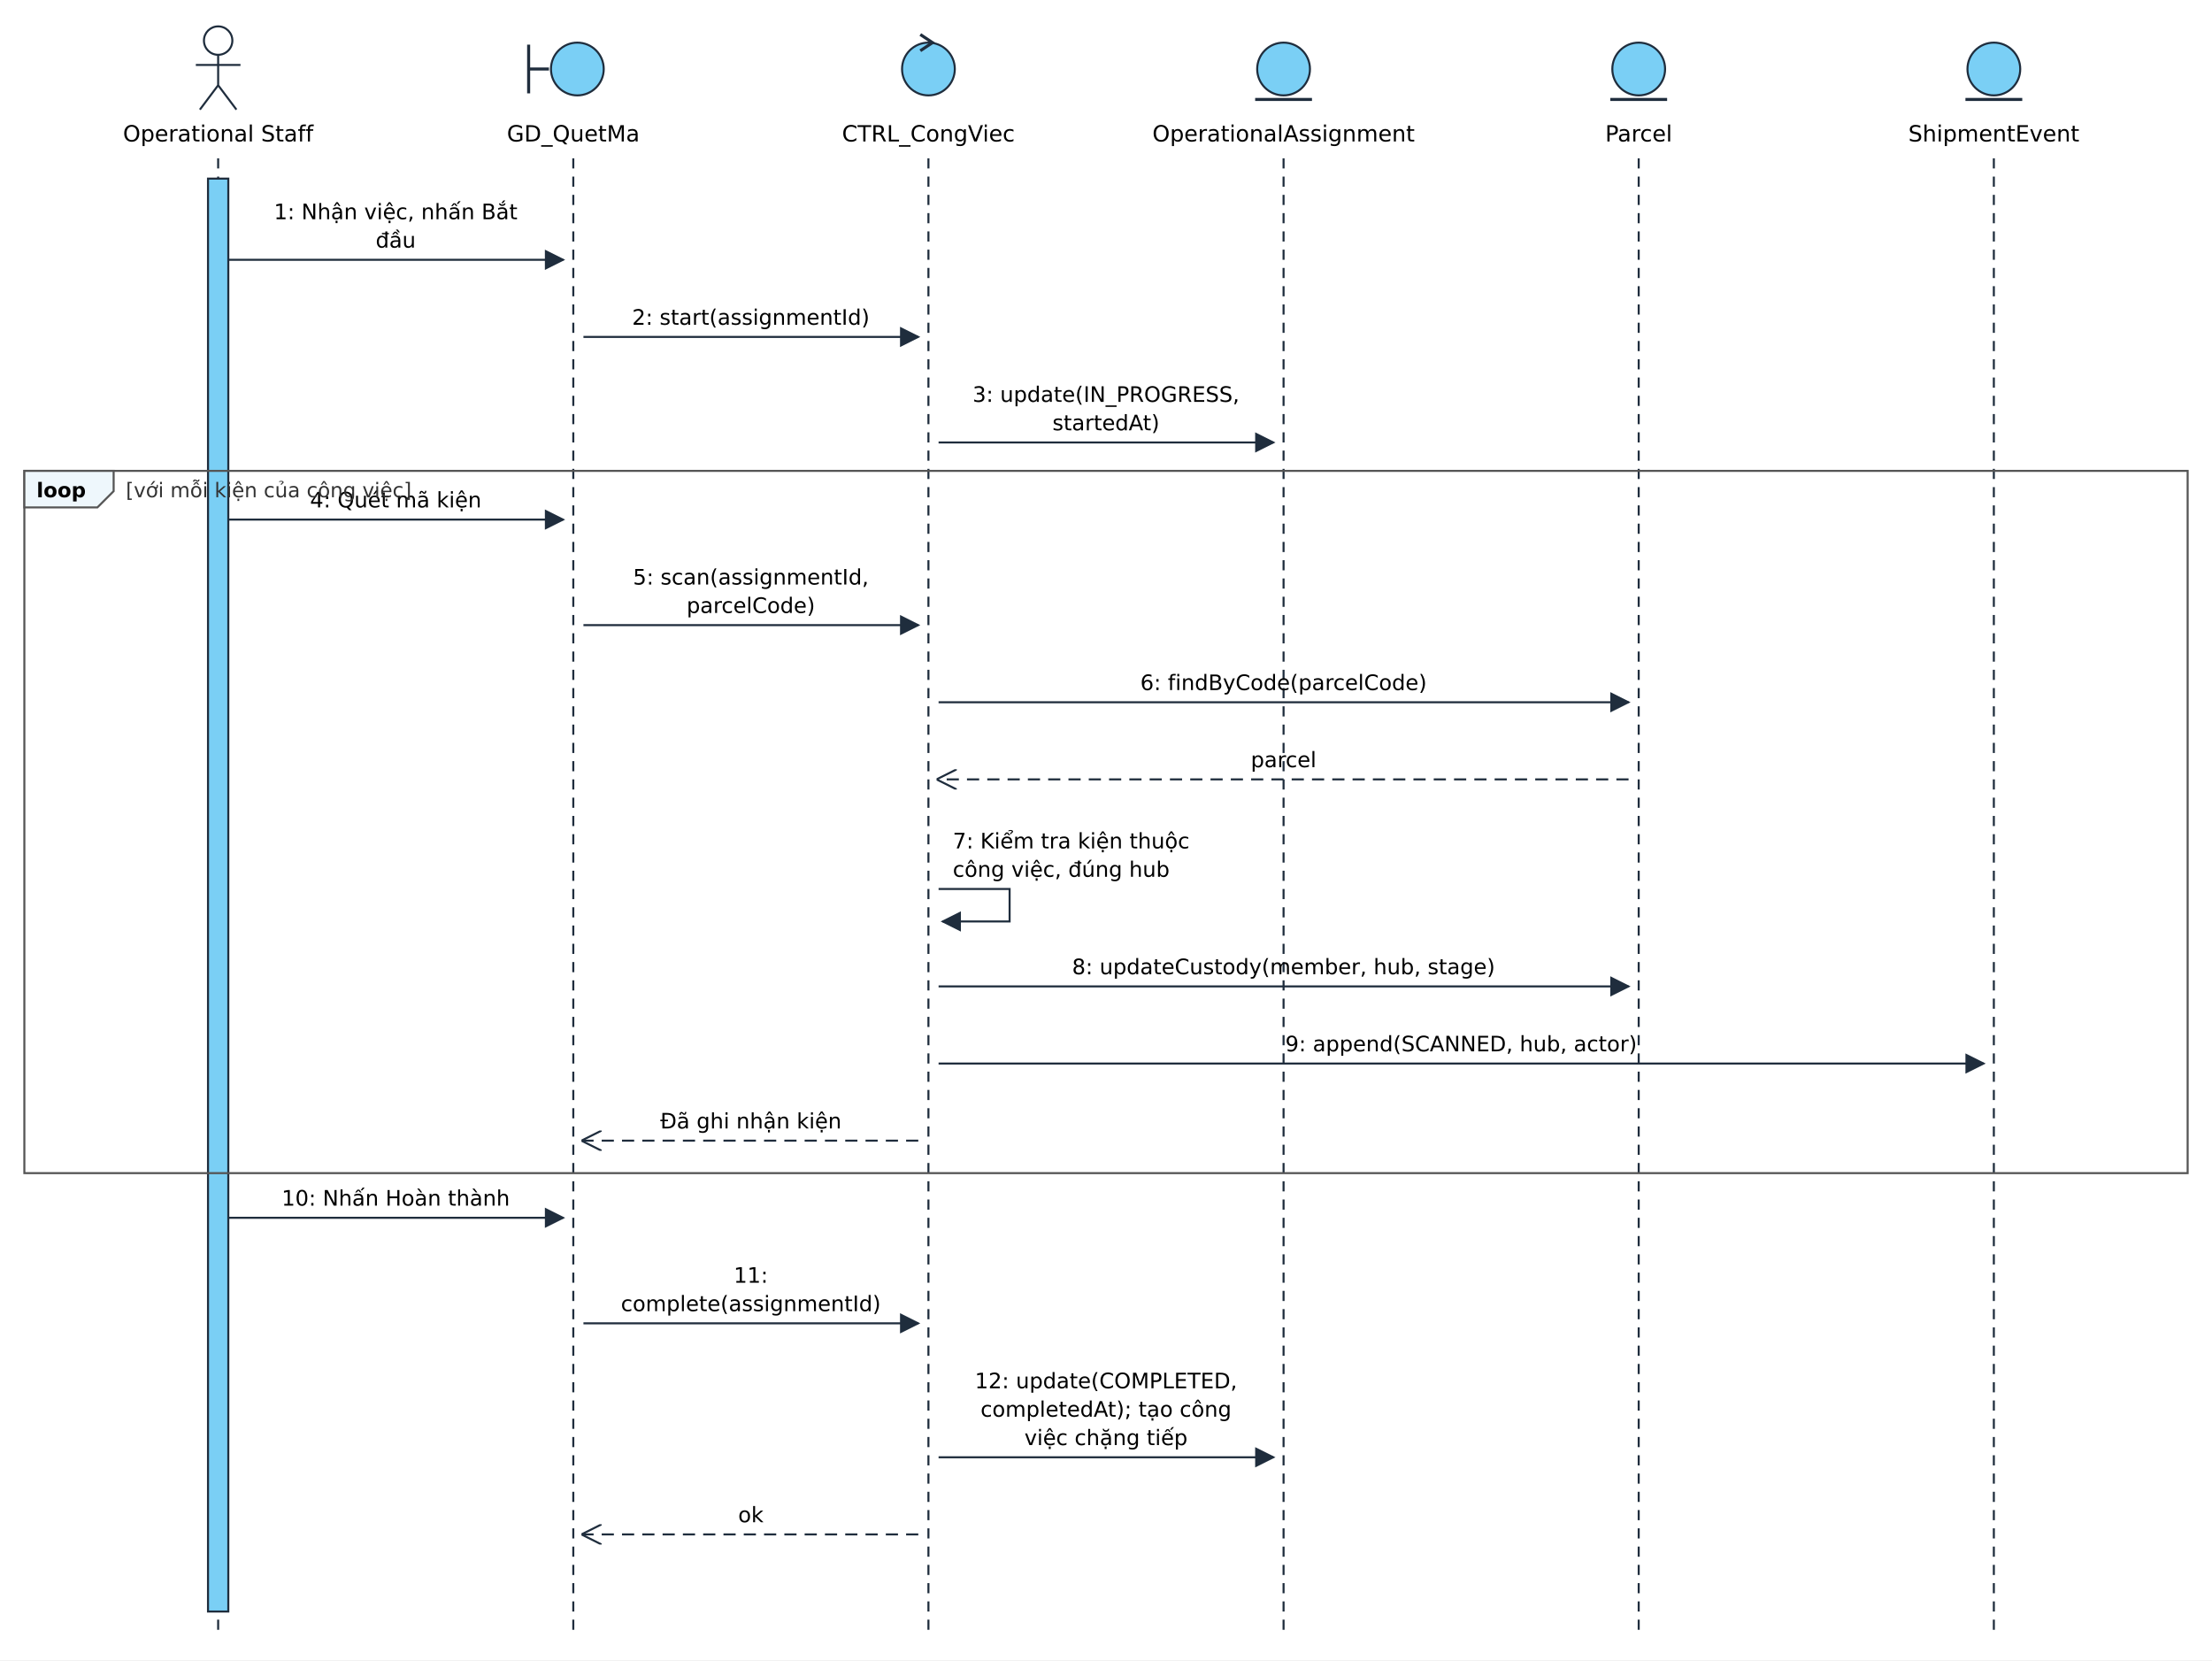
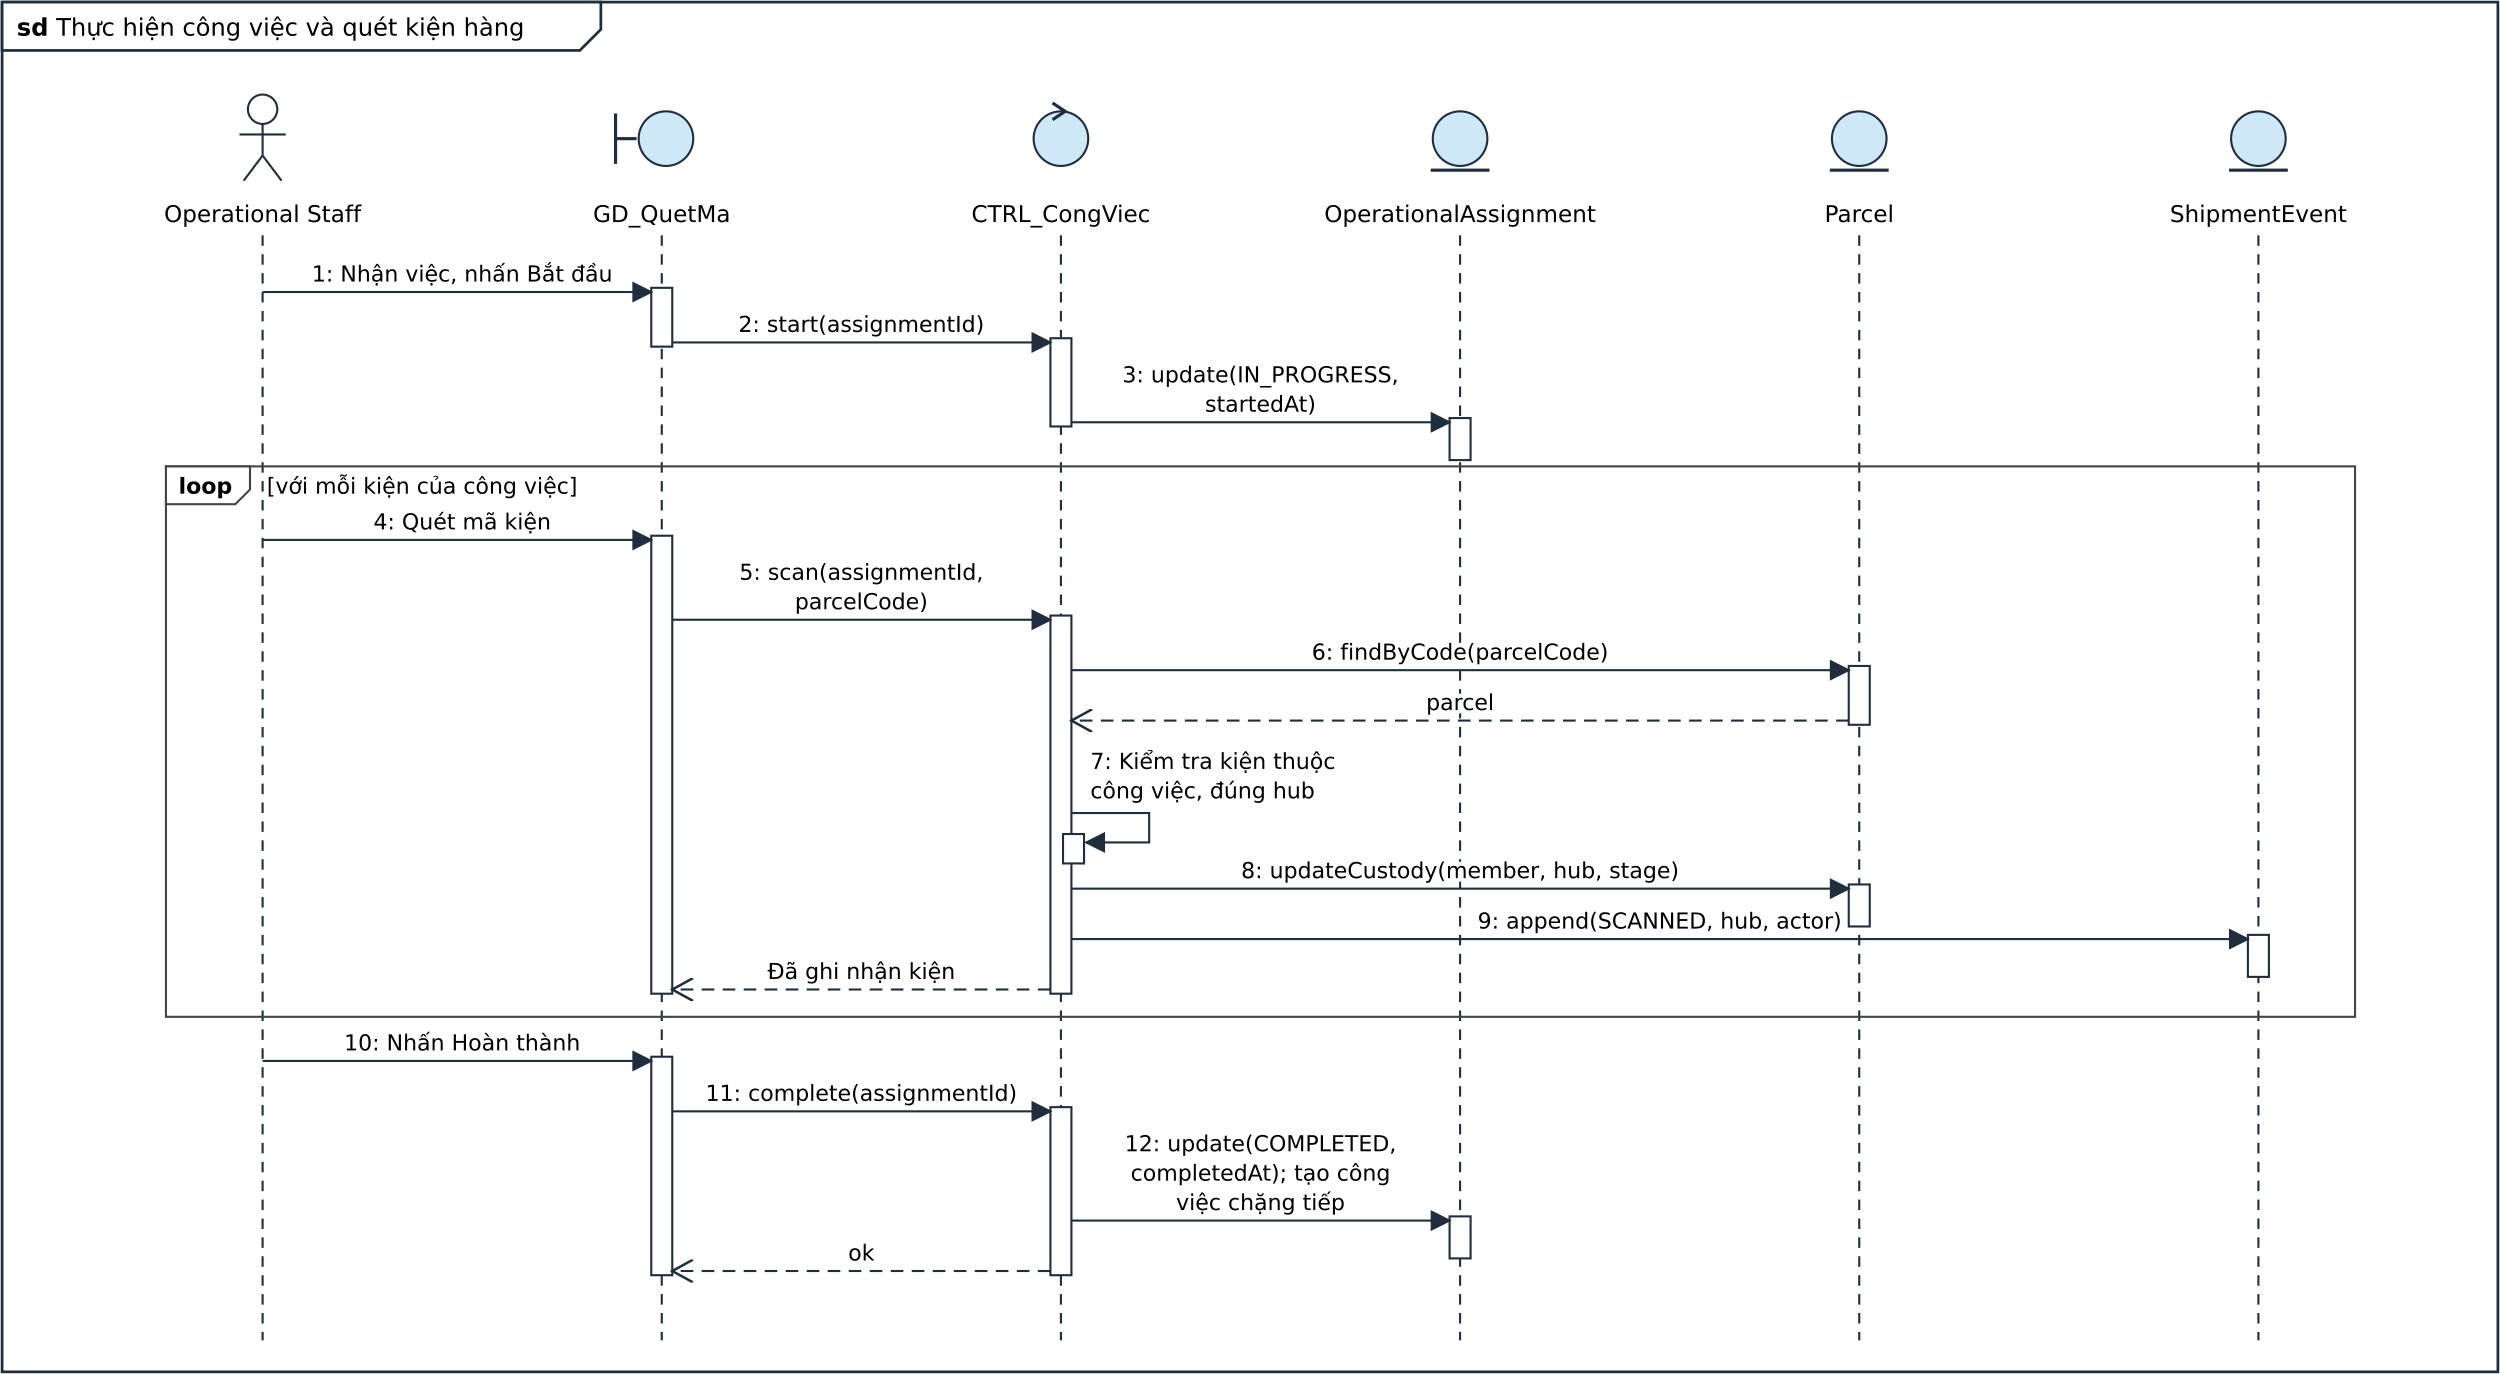
- <svg xmlns="http://www.w3.org/2000/svg" width="1090" height="818" viewBox="0 0 1090 818" font-family="DejaVu Sans, Arial, sans-serif">
+ <svg xmlns="http://www.w3.org/2000/svg" width="1190" height="654" viewBox="0 0 1190 654" font-family="DejaVu Sans, Arial, sans-serif">
  <defs>
    <marker id="arr" markerWidth="10" markerHeight="10" refX="9" refY="5" orient="auto">
      <path d="M0,0 L10,5 L0,10 Z" fill="#1f2d3d" />
    </marker>
-     <marker id="open" markerWidth="10" markerHeight="10" refX="9" refY="5" orient="auto">
-       <path d="M0,0 L10,5 L0,10" fill="none" stroke="#1f2d3d" />
+     <marker id="open" markerWidth="11" markerHeight="11" refX="10" refY="5.5" orient="auto">
+       <path d="M0,0 L10,5.5 L0,11" fill="none" stroke="#1f2d3d" stroke-width="1.2" />
    </marker>
  </defs>
-   <rect width="1090" height="818" fill="#fff" />
-   <circle cx="107.5" cy="20" r="7" fill="#fff" stroke="#1f2d3d" />
-   <path d="M107.5,27 L107.5,42 M96.5,32 L118.5,32 M107.5,42 L98.5,54 M107.5,42 L116.5,54" stroke="#1f2d3d" fill="none" />
-   <text x="107.5" y="69.7" font-size="11" font-weight="normal" text-anchor="middle">Operational Staff</text>
-   <line x1="107.5" y1="78" x2="107.5" y2="804" stroke="#1f2d3d" stroke-dasharray="5,4" />
-   <line x1="260.5" y1="22" x2="260.5" y2="46" stroke="#1f2d3d" stroke-width="1.5" />
-   <line x1="260.5" y1="34" x2="270.5" y2="34" stroke="#1f2d3d" stroke-width="1.5" />
-   <circle cx="284.5" cy="34" r="13" fill="#7acff5" stroke="#1f2d3d" />
-   <text x="282.5" y="69.7" font-size="11" font-weight="normal" text-anchor="middle">GD_QuetMa</text>
-   <line x1="282.5" y1="78" x2="282.5" y2="804" stroke="#1f2d3d" stroke-dasharray="5,4" />
-   <circle cx="457.5" cy="34" r="13" fill="#7acff5" stroke="#1f2d3d" />
-   <path d="M453.5,17 L459.5,21 L453.5,25" fill="none" stroke="#1f2d3d" stroke-width="1.5" />
-   <text x="457.5" y="69.7" font-size="11" font-weight="normal" text-anchor="middle">CTRL_CongViec</text>
-   <line x1="457.5" y1="78" x2="457.5" y2="804" stroke="#1f2d3d" stroke-dasharray="5,4" />
-   <circle cx="632.5" cy="34" r="13" fill="#7acff5" stroke="#1f2d3d" />
-   <line x1="618.5" y1="49" x2="646.5" y2="49" stroke="#1f2d3d" stroke-width="1.5" />
-   <text x="632.5" y="69.7" font-size="11" font-weight="normal" text-anchor="middle">OperationalAssignment</text>
-   <line x1="632.5" y1="78" x2="632.5" y2="804" stroke="#1f2d3d" stroke-dasharray="5,4" />
-   <circle cx="807.5" cy="34" r="13" fill="#7acff5" stroke="#1f2d3d" />
-   <line x1="793.5" y1="49" x2="821.5" y2="49" stroke="#1f2d3d" stroke-width="1.5" />
-   <text x="807.5" y="69.7" font-size="11" font-weight="normal" text-anchor="middle">Parcel</text>
-   <line x1="807.5" y1="78" x2="807.5" y2="804" stroke="#1f2d3d" stroke-dasharray="5,4" />
-   <circle cx="982.5" cy="34" r="13" fill="#7acff5" stroke="#1f2d3d" />
-   <line x1="968.5" y1="49" x2="996.5" y2="49" stroke="#1f2d3d" stroke-width="1.5" />
-   <text x="982.5" y="69.7" font-size="11" font-weight="normal" text-anchor="middle">ShipmentEvent</text>
-   <line x1="982.5" y1="78" x2="982.5" y2="804" stroke="#1f2d3d" stroke-dasharray="5,4" />
-   <rect x="102.5" y="88" width="10" height="706" fill="#7acff5" stroke="#1f2d3d" />
-   <text x="195.0" y="108" font-size="10.5" text-anchor="middle">1: Nhận việc, nhấn Bắt</text>
-   <text x="195.0" y="122" font-size="10.5" text-anchor="middle">đầu</text>
-   <line x1="112.5" y1="128" x2="277.5" y2="128" stroke="#1f2d3d" marker-end="url(#arr)" />
-   <text x="370.0" y="160" font-size="10.5" text-anchor="middle">2: start(assignmentId)</text>
-   <line x1="287.5" y1="166" x2="452.5" y2="166" stroke="#1f2d3d" marker-end="url(#arr)" />
-   <text x="545.0" y="198" font-size="10.5" text-anchor="middle">3: update(IN_PROGRESS,</text>
-   <text x="545.0" y="212" font-size="10.5" text-anchor="middle">startedAt)</text>
-   <line x1="462.5" y1="218" x2="627.5" y2="218" stroke="#1f2d3d" marker-end="url(#arr)" />
-   <text x="195.0" y="250" font-size="10.5" text-anchor="middle">4: Quét mã kiện</text>
-   <line x1="112.5" y1="256" x2="277.5" y2="256" stroke="#1f2d3d" marker-end="url(#arr)" />
-   <text x="370.0" y="288" font-size="10.5" text-anchor="middle">5: scan(assignmentId,</text>
-   <text x="370.0" y="302" font-size="10.5" text-anchor="middle">parcelCode)</text>
-   <line x1="287.5" y1="308" x2="452.5" y2="308" stroke="#1f2d3d" marker-end="url(#arr)" />
-   <text x="632.5" y="340" font-size="10.5" text-anchor="middle">6: findByCode(parcelCode)</text>
-   <line x1="462.5" y1="346" x2="802.5" y2="346" stroke="#1f2d3d" marker-end="url(#arr)" />
-   <text x="632.5" y="378" font-size="10.5" text-anchor="middle">parcel</text>
-   <line x1="802.5" y1="384" x2="462.5" y2="384" stroke="#1f2d3d" stroke-dasharray="6,4" marker-end="url(#open)" />
-   <text x="469.5" y="418" font-size="10.5">7: Kiểm tra kiện thuộc</text>
-   <text x="469.5" y="432" font-size="10.5">công việc, đúng hub</text>
-   <path d="M462.5,438 L497.5,438 L497.5,454 L464.5,454" fill="none" stroke="#1f2d3d" marker-end="url(#arr)" />
-   <text x="632.5" y="480" font-size="10.5" text-anchor="middle">8: updateCustody(member, hub, stage)</text>
-   <line x1="462.5" y1="486" x2="802.5" y2="486" stroke="#1f2d3d" marker-end="url(#arr)" />
-   <text x="720.0" y="518" font-size="10.5" text-anchor="middle">9: append(SCANNED, hub, actor)</text>
-   <line x1="462.5" y1="524" x2="977.5" y2="524" stroke="#1f2d3d" marker-end="url(#arr)" />
-   <text x="370.0" y="556" font-size="10.5" text-anchor="middle">Đã ghi nhận kiện</text>
-   <line x1="452.5" y1="562" x2="287.5" y2="562" stroke="#1f2d3d" stroke-dasharray="6,4" marker-end="url(#open)" />
-   <text x="195.0" y="594" font-size="10.5" text-anchor="middle">10: Nhấn Hoàn thành</text>
-   <line x1="112.5" y1="600" x2="277.5" y2="600" stroke="#1f2d3d" marker-end="url(#arr)" />
-   <text x="370.0" y="632" font-size="10.5" text-anchor="middle">11:</text>
-   <text x="370.0" y="646" font-size="10.5" text-anchor="middle">complete(assignmentId)</text>
-   <line x1="287.5" y1="652" x2="452.5" y2="652" stroke="#1f2d3d" marker-end="url(#arr)" />
-   <text x="545.0" y="684" font-size="10.5" text-anchor="middle">12: update(COMPLETED,</text>
-   <text x="545.0" y="698" font-size="10.5" text-anchor="middle">completedAt); tạo công</text>
-   <text x="545.0" y="712" font-size="10.5" text-anchor="middle">việc chặng tiếp</text>
-   <line x1="462.5" y1="718" x2="627.5" y2="718" stroke="#1f2d3d" marker-end="url(#arr)" />
-   <text x="370.0" y="750" font-size="10.5" text-anchor="middle">ok</text>
-   <line x1="452.5" y1="756" x2="287.5" y2="756" stroke="#1f2d3d" stroke-dasharray="6,4" marker-end="url(#open)" />
-   <rect x="12" y="232" width="1066" height="346" fill="none" stroke="#555" />
-   <path d="M12,232 L56,232 L56,242 L48,250 L12,250 Z" fill="#eef7fc" stroke="#555" />
-   <text x="18" y="245" font-size="10" font-weight="bold">loop</text>
-   <text x="62" y="245" font-size="10" fill="#333">[với mỗi kiện của công việc]</text>
+   <rect width="1190" height="654" fill="#fff" />
+   <rect x="1" y="1" width="1188" height="652" fill="none" stroke="#1f2d3d" stroke-width="1.3" />
+   <path d="M1,1 L286.0,1 L286.0,14 L276.0,24 L1,24 Z" fill="#fff" stroke="#1f2d3d" stroke-width="1.3" />
+   <text x="8" y="17" font-size="11.5">
+     <tspan font-weight="bold">sd</tspan> Thực hiện công việc và quét kiện hàng</text>
+   <circle cx="125.0" cy="52" r="7" fill="#fff" stroke="#1f2d3d" />
+   <path d="M125.0,59 L125.0,74 M114.0,64 L136.0,64 M125.0,74 L116.0,86 M125.0,74 L134.0,86" stroke="#1f2d3d" fill="none" />
+   <text x="125.0" y="105.7" font-size="11" font-weight="normal" text-anchor="middle">Operational Staff</text>
+   <line x1="125.0" y1="112" x2="125.0" y2="638" stroke="#1f2d3d" stroke-dasharray="5,4" />
+   <line x1="293.0" y1="54" x2="293.0" y2="78" stroke="#1f2d3d" stroke-width="1.5" />
+   <line x1="293.0" y1="66" x2="303.0" y2="66" stroke="#1f2d3d" stroke-width="1.5" />
+   <circle cx="317.0" cy="66" r="13" fill="#cfe8f7" stroke="#1f2d3d" />
+   <text x="315.0" y="105.7" font-size="11" font-weight="normal" text-anchor="middle">GD_QuetMa</text>
+   <line x1="315.0" y1="112" x2="315.0" y2="638" stroke="#1f2d3d" stroke-dasharray="5,4" />
+   <circle cx="505.0" cy="66" r="13" fill="#cfe8f7" stroke="#1f2d3d" />
+   <path d="M501.0,49 L507.0,53 L501.0,57" fill="none" stroke="#1f2d3d" stroke-width="1.5" />
+   <text x="505.0" y="105.7" font-size="11" font-weight="normal" text-anchor="middle">CTRL_CongViec</text>
+   <line x1="505.0" y1="112" x2="505.0" y2="638" stroke="#1f2d3d" stroke-dasharray="5,4" />
+   <circle cx="695.0" cy="66" r="13" fill="#cfe8f7" stroke="#1f2d3d" />
+   <line x1="681.0" y1="81" x2="709.0" y2="81" stroke="#1f2d3d" stroke-width="1.5" />
+   <text x="695.0" y="105.7" font-size="11" font-weight="normal" text-anchor="middle">OperationalAssignment</text>
+   <line x1="695.0" y1="112" x2="695.0" y2="638" stroke="#1f2d3d" stroke-dasharray="5,4" />
+   <circle cx="885.0" cy="66" r="13" fill="#cfe8f7" stroke="#1f2d3d" />
+   <line x1="871.0" y1="81" x2="899.0" y2="81" stroke="#1f2d3d" stroke-width="1.5" />
+   <text x="885.0" y="105.7" font-size="11" font-weight="normal" text-anchor="middle">Parcel</text>
+   <line x1="885.0" y1="112" x2="885.0" y2="638" stroke="#1f2d3d" stroke-dasharray="5,4" />
+   <circle cx="1075.0" cy="66" r="13" fill="#cfe8f7" stroke="#1f2d3d" />
+   <line x1="1061.0" y1="81" x2="1089.0" y2="81" stroke="#1f2d3d" stroke-width="1.5" />
+   <text x="1075.0" y="105.7" font-size="11" font-weight="normal" text-anchor="middle">ShipmentEvent</text>
+   <line x1="1075.0" y1="112" x2="1075.0" y2="638" stroke="#1f2d3d" stroke-dasharray="5,4" />
+   <rect x="310.0" y="137" width="10" height="28" fill="#fff" stroke="#1f2d3d" />
+   <rect x="500.0" y="161" width="10" height="42" fill="#fff" stroke="#1f2d3d" />
+   <rect x="690.0" y="199" width="10" height="20" fill="#fff" stroke="#1f2d3d" />
+   <rect x="310.0" y="255" width="10" height="218" fill="#fff" stroke="#1f2d3d" />
+   <rect x="500.0" y="293" width="10" height="180" fill="#fff" stroke="#1f2d3d" />
+   <rect x="880.0" y="317" width="10" height="28" fill="#fff" stroke="#1f2d3d" />
+   <rect x="506.0" y="397" width="10" height="14" fill="#fff" stroke="#1f2d3d" />
+   <rect x="880.0" y="421" width="10" height="20" fill="#fff" stroke="#1f2d3d" />
+   <rect x="1070.0" y="445" width="10" height="20" fill="#fff" stroke="#1f2d3d" />
+   <rect x="310.0" y="503" width="10" height="104" fill="#fff" stroke="#1f2d3d" />
+   <rect x="500.0" y="527" width="10" height="80" fill="#fff" stroke="#1f2d3d" />
+   <rect x="690.0" y="579" width="10" height="20" fill="#fff" stroke="#1f2d3d" />
+   <text x="220.0" y="134" font-size="10.5" text-anchor="middle" paint-order="stroke" stroke="#fff" stroke-width="4" stroke-linejoin="round">1: Nhận việc, nhấn Bắt đầu</text>
+   <line x1="125.0" y1="139" x2="310.0" y2="139" stroke="#1f2d3d" marker-end="url(#arr)" />
+   <text x="410.0" y="158" font-size="10.5" text-anchor="middle" paint-order="stroke" stroke="#fff" stroke-width="4" stroke-linejoin="round">2: start(assignmentId)</text>
+   <line x1="320.0" y1="163" x2="500.0" y2="163" stroke="#1f2d3d" marker-end="url(#arr)" />
+   <text x="600.0" y="182" font-size="10.5" text-anchor="middle" paint-order="stroke" stroke="#fff" stroke-width="4" stroke-linejoin="round">3: update(IN_PROGRESS,</text>
+   <text x="600.0" y="196" font-size="10.5" text-anchor="middle" paint-order="stroke" stroke="#fff" stroke-width="4" stroke-linejoin="round">startedAt)</text>
+   <line x1="510.0" y1="201" x2="690.0" y2="201" stroke="#1f2d3d" marker-end="url(#arr)" />
+   <text x="220.0" y="252" font-size="10.5" text-anchor="middle" paint-order="stroke" stroke="#fff" stroke-width="4" stroke-linejoin="round">4: Quét mã kiện</text>
+   <line x1="125.0" y1="257" x2="310.0" y2="257" stroke="#1f2d3d" marker-end="url(#arr)" />
+   <text x="410.0" y="276" font-size="10.5" text-anchor="middle" paint-order="stroke" stroke="#fff" stroke-width="4" stroke-linejoin="round">5: scan(assignmentId,</text>
+   <text x="410.0" y="290" font-size="10.5" text-anchor="middle" paint-order="stroke" stroke="#fff" stroke-width="4" stroke-linejoin="round">parcelCode)</text>
+   <line x1="320.0" y1="295" x2="500.0" y2="295" stroke="#1f2d3d" marker-end="url(#arr)" />
+   <text x="695.0" y="314" font-size="10.5" text-anchor="middle" paint-order="stroke" stroke="#fff" stroke-width="4" stroke-linejoin="round">6: findByCode(parcelCode)</text>
+   <line x1="510.0" y1="319" x2="880.0" y2="319" stroke="#1f2d3d" marker-end="url(#arr)" />
+   <text x="695.0" y="338" font-size="10.5" text-anchor="middle" paint-order="stroke" stroke="#fff" stroke-width="4" stroke-linejoin="round">parcel</text>
+   <line x1="880.0" y1="343" x2="510.0" y2="343" stroke="#1f2d3d" stroke-dasharray="6,4" marker-end="url(#open)" />
+   <text x="519.0" y="366" font-size="10.5" paint-order="stroke" stroke="#fff" stroke-width="4" stroke-linejoin="round">7: Kiểm tra kiện thuộc</text>
+   <text x="519.0" y="380" font-size="10.5" paint-order="stroke" stroke="#fff" stroke-width="4" stroke-linejoin="round">công việc, đúng hub</text>
+   <path d="M510.0,387 L547.0,387 L547.0,401 L517.0,401" fill="none" stroke="#1f2d3d" marker-end="url(#arr)" />
+   <text x="695.0" y="418" font-size="10.5" text-anchor="middle" paint-order="stroke" stroke="#fff" stroke-width="4" stroke-linejoin="round">8: updateCustody(member, hub, stage)</text>
+   <line x1="510.0" y1="423" x2="880.0" y2="423" stroke="#1f2d3d" marker-end="url(#arr)" />
+   <text x="790.0" y="442" font-size="10.5" text-anchor="middle" paint-order="stroke" stroke="#fff" stroke-width="4" stroke-linejoin="round">9: append(SCANNED, hub, actor)</text>
+   <line x1="510.0" y1="447" x2="1070.0" y2="447" stroke="#1f2d3d" marker-end="url(#arr)" />
+   <text x="410.0" y="466" font-size="10.5" text-anchor="middle" paint-order="stroke" stroke="#fff" stroke-width="4" stroke-linejoin="round">Đã ghi nhận kiện</text>
+   <line x1="500.0" y1="471" x2="320.0" y2="471" stroke="#1f2d3d" stroke-dasharray="6,4" marker-end="url(#open)" />
+   <text x="220.0" y="500" font-size="10.5" text-anchor="middle" paint-order="stroke" stroke="#fff" stroke-width="4" stroke-linejoin="round">10: Nhấn Hoàn thành</text>
+   <line x1="125.0" y1="505" x2="310.0" y2="505" stroke="#1f2d3d" marker-end="url(#arr)" />
+   <text x="410.0" y="524" font-size="10.5" text-anchor="middle" paint-order="stroke" stroke="#fff" stroke-width="4" stroke-linejoin="round">11: complete(assignmentId)</text>
+   <line x1="320.0" y1="529" x2="500.0" y2="529" stroke="#1f2d3d" marker-end="url(#arr)" />
+   <text x="600.0" y="548" font-size="10.5" text-anchor="middle" paint-order="stroke" stroke="#fff" stroke-width="4" stroke-linejoin="round">12: update(COMPLETED,</text>
+   <text x="600.0" y="562" font-size="10.5" text-anchor="middle" paint-order="stroke" stroke="#fff" stroke-width="4" stroke-linejoin="round">completedAt); tạo công</text>
+   <text x="600.0" y="576" font-size="10.5" text-anchor="middle" paint-order="stroke" stroke="#fff" stroke-width="4" stroke-linejoin="round">việc chặng tiếp</text>
+   <line x1="510.0" y1="581" x2="690.0" y2="581" stroke="#1f2d3d" marker-end="url(#arr)" />
+   <text x="410.0" y="600" font-size="10.5" text-anchor="middle" paint-order="stroke" stroke="#fff" stroke-width="4" stroke-linejoin="round">ok</text>
+   <line x1="500.0" y1="605" x2="320.0" y2="605" stroke="#1f2d3d" stroke-dasharray="6,4" marker-end="url(#open)" />
+   <rect x="79.0" y="222" width="1042.0" height="262" fill="none" stroke="#444" />
+   <path d="M79.0,222 L119.0,222 L119.0,233 L112.0,240 L79.0,240 Z" fill="#fff" stroke="#444" />
+   <text x="85.0" y="235" font-size="10.5" font-weight="bold">loop</text>
+   <text x="127.0" y="235" font-size="10.5" paint-order="stroke" stroke="#fff" stroke-width="4" stroke-linejoin="round">[với mỗi kiện của công việc]</text>
</svg>
